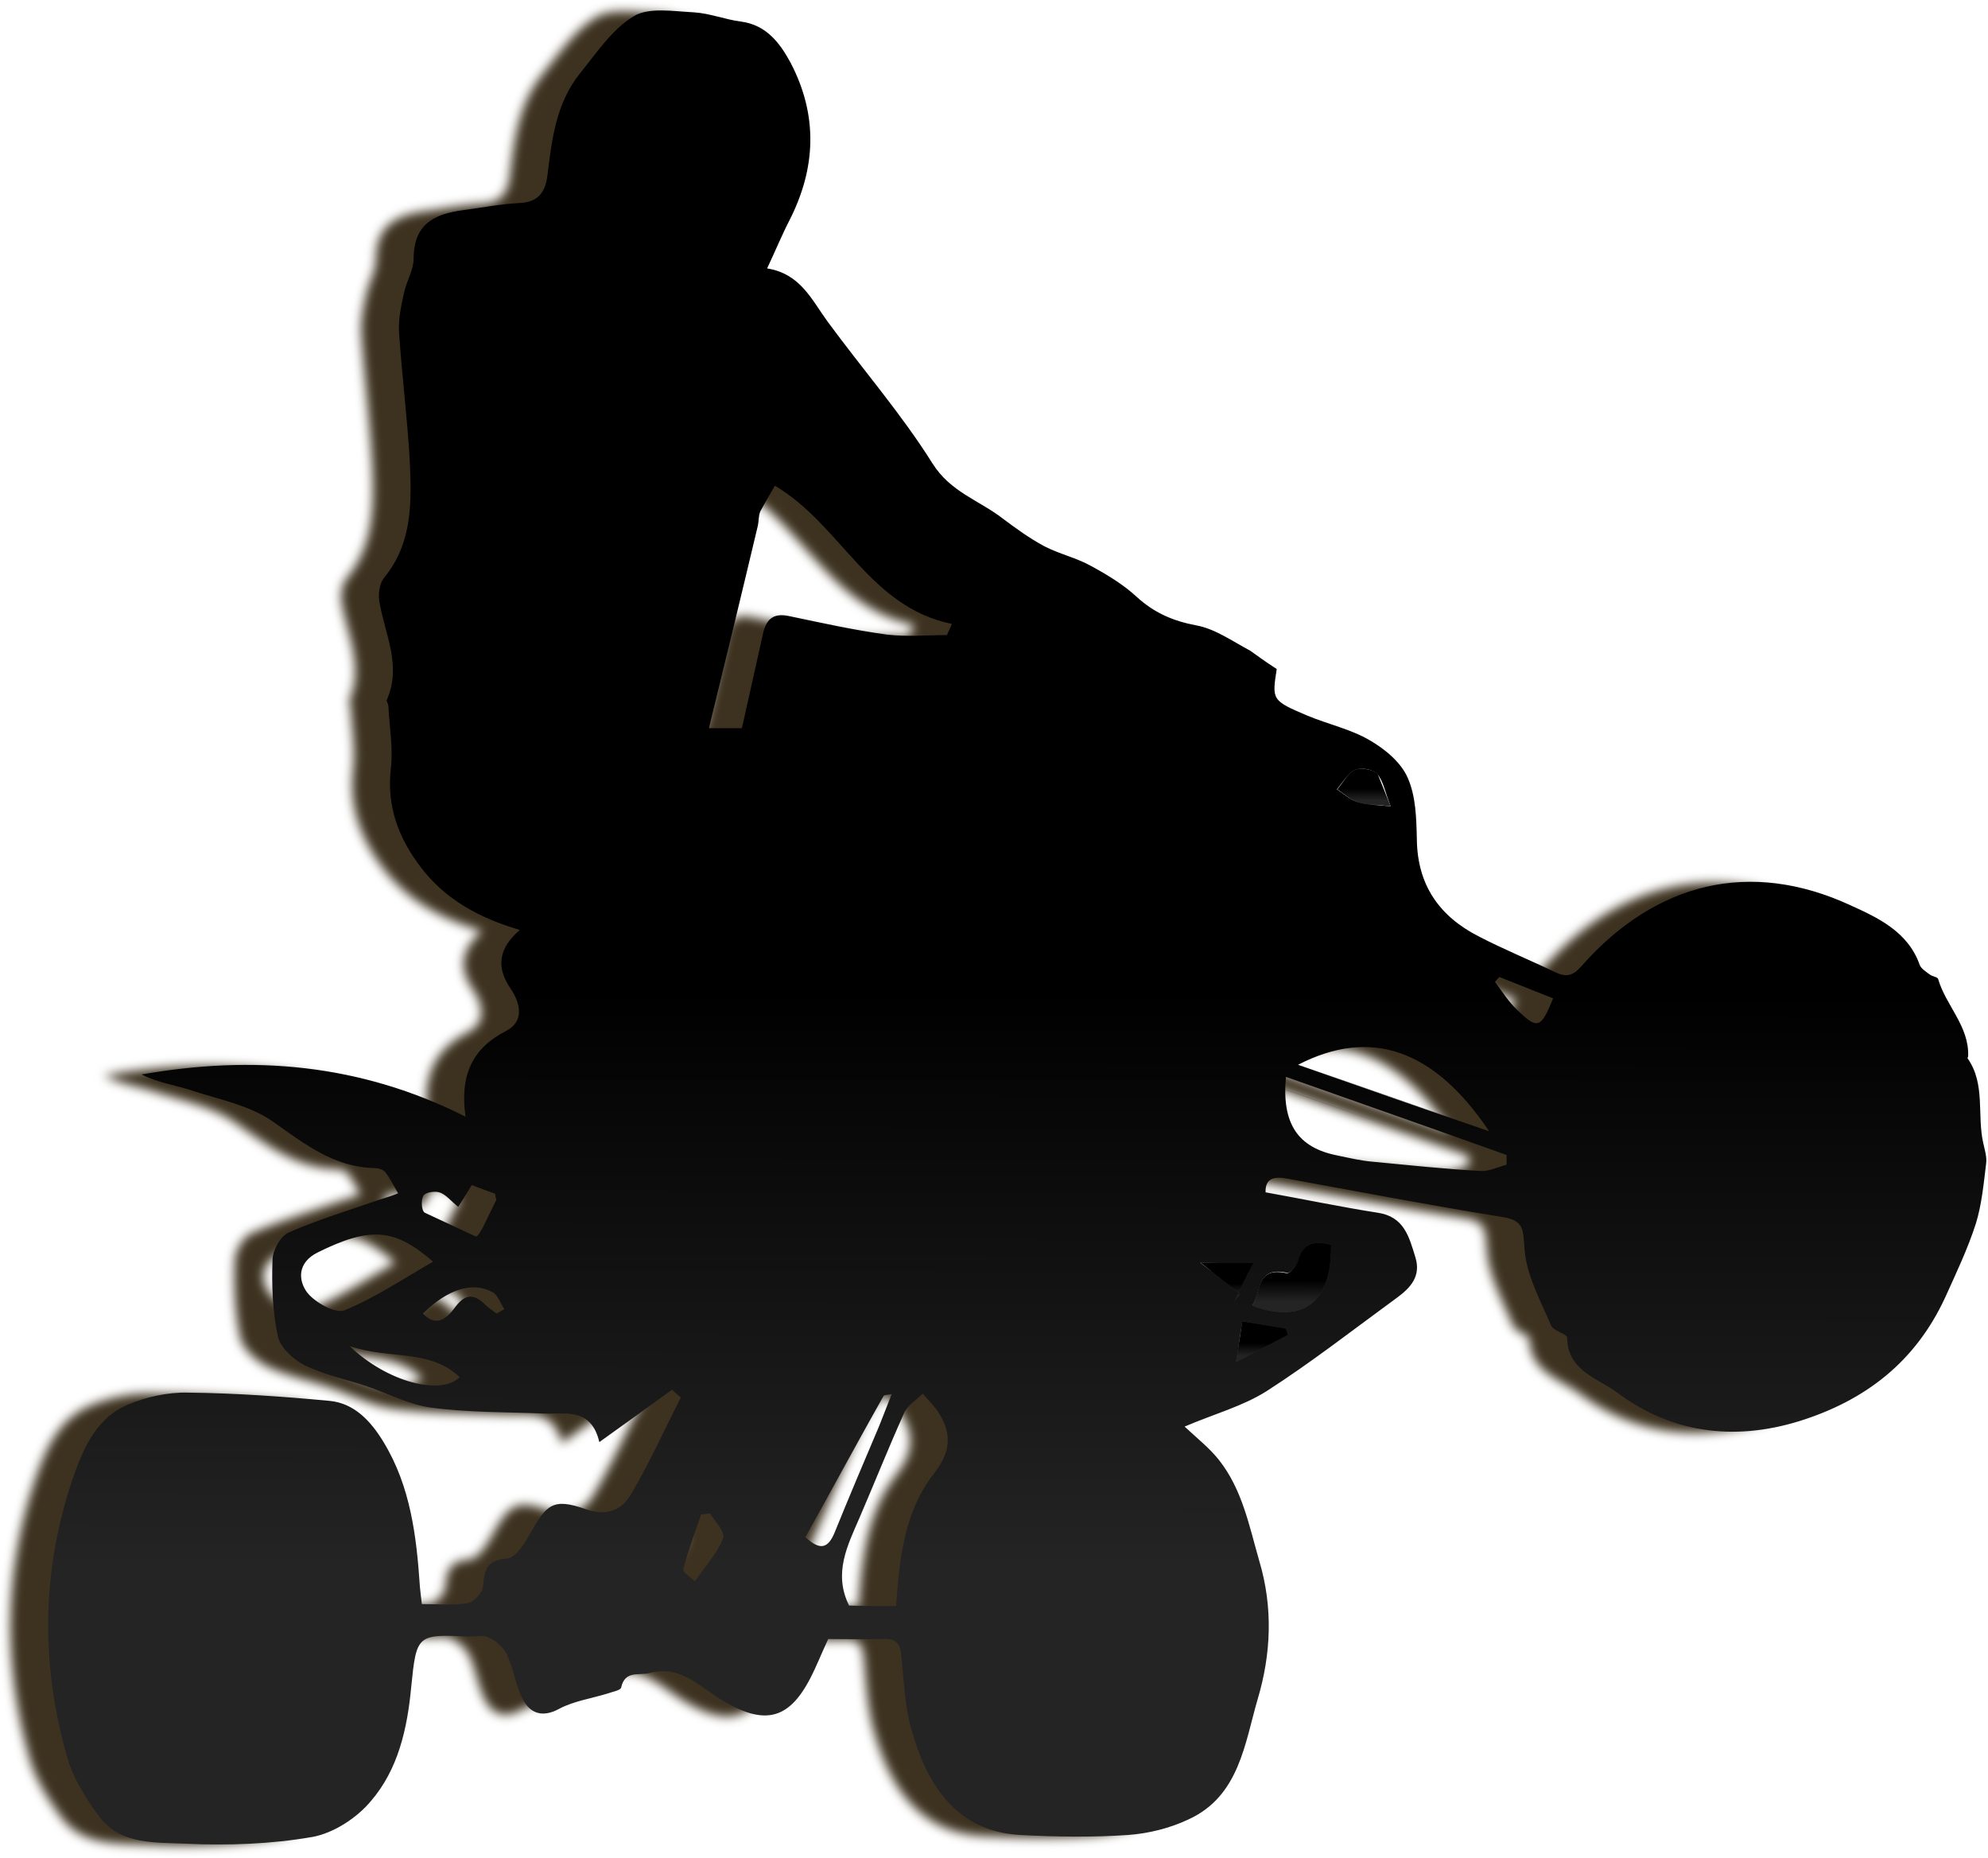
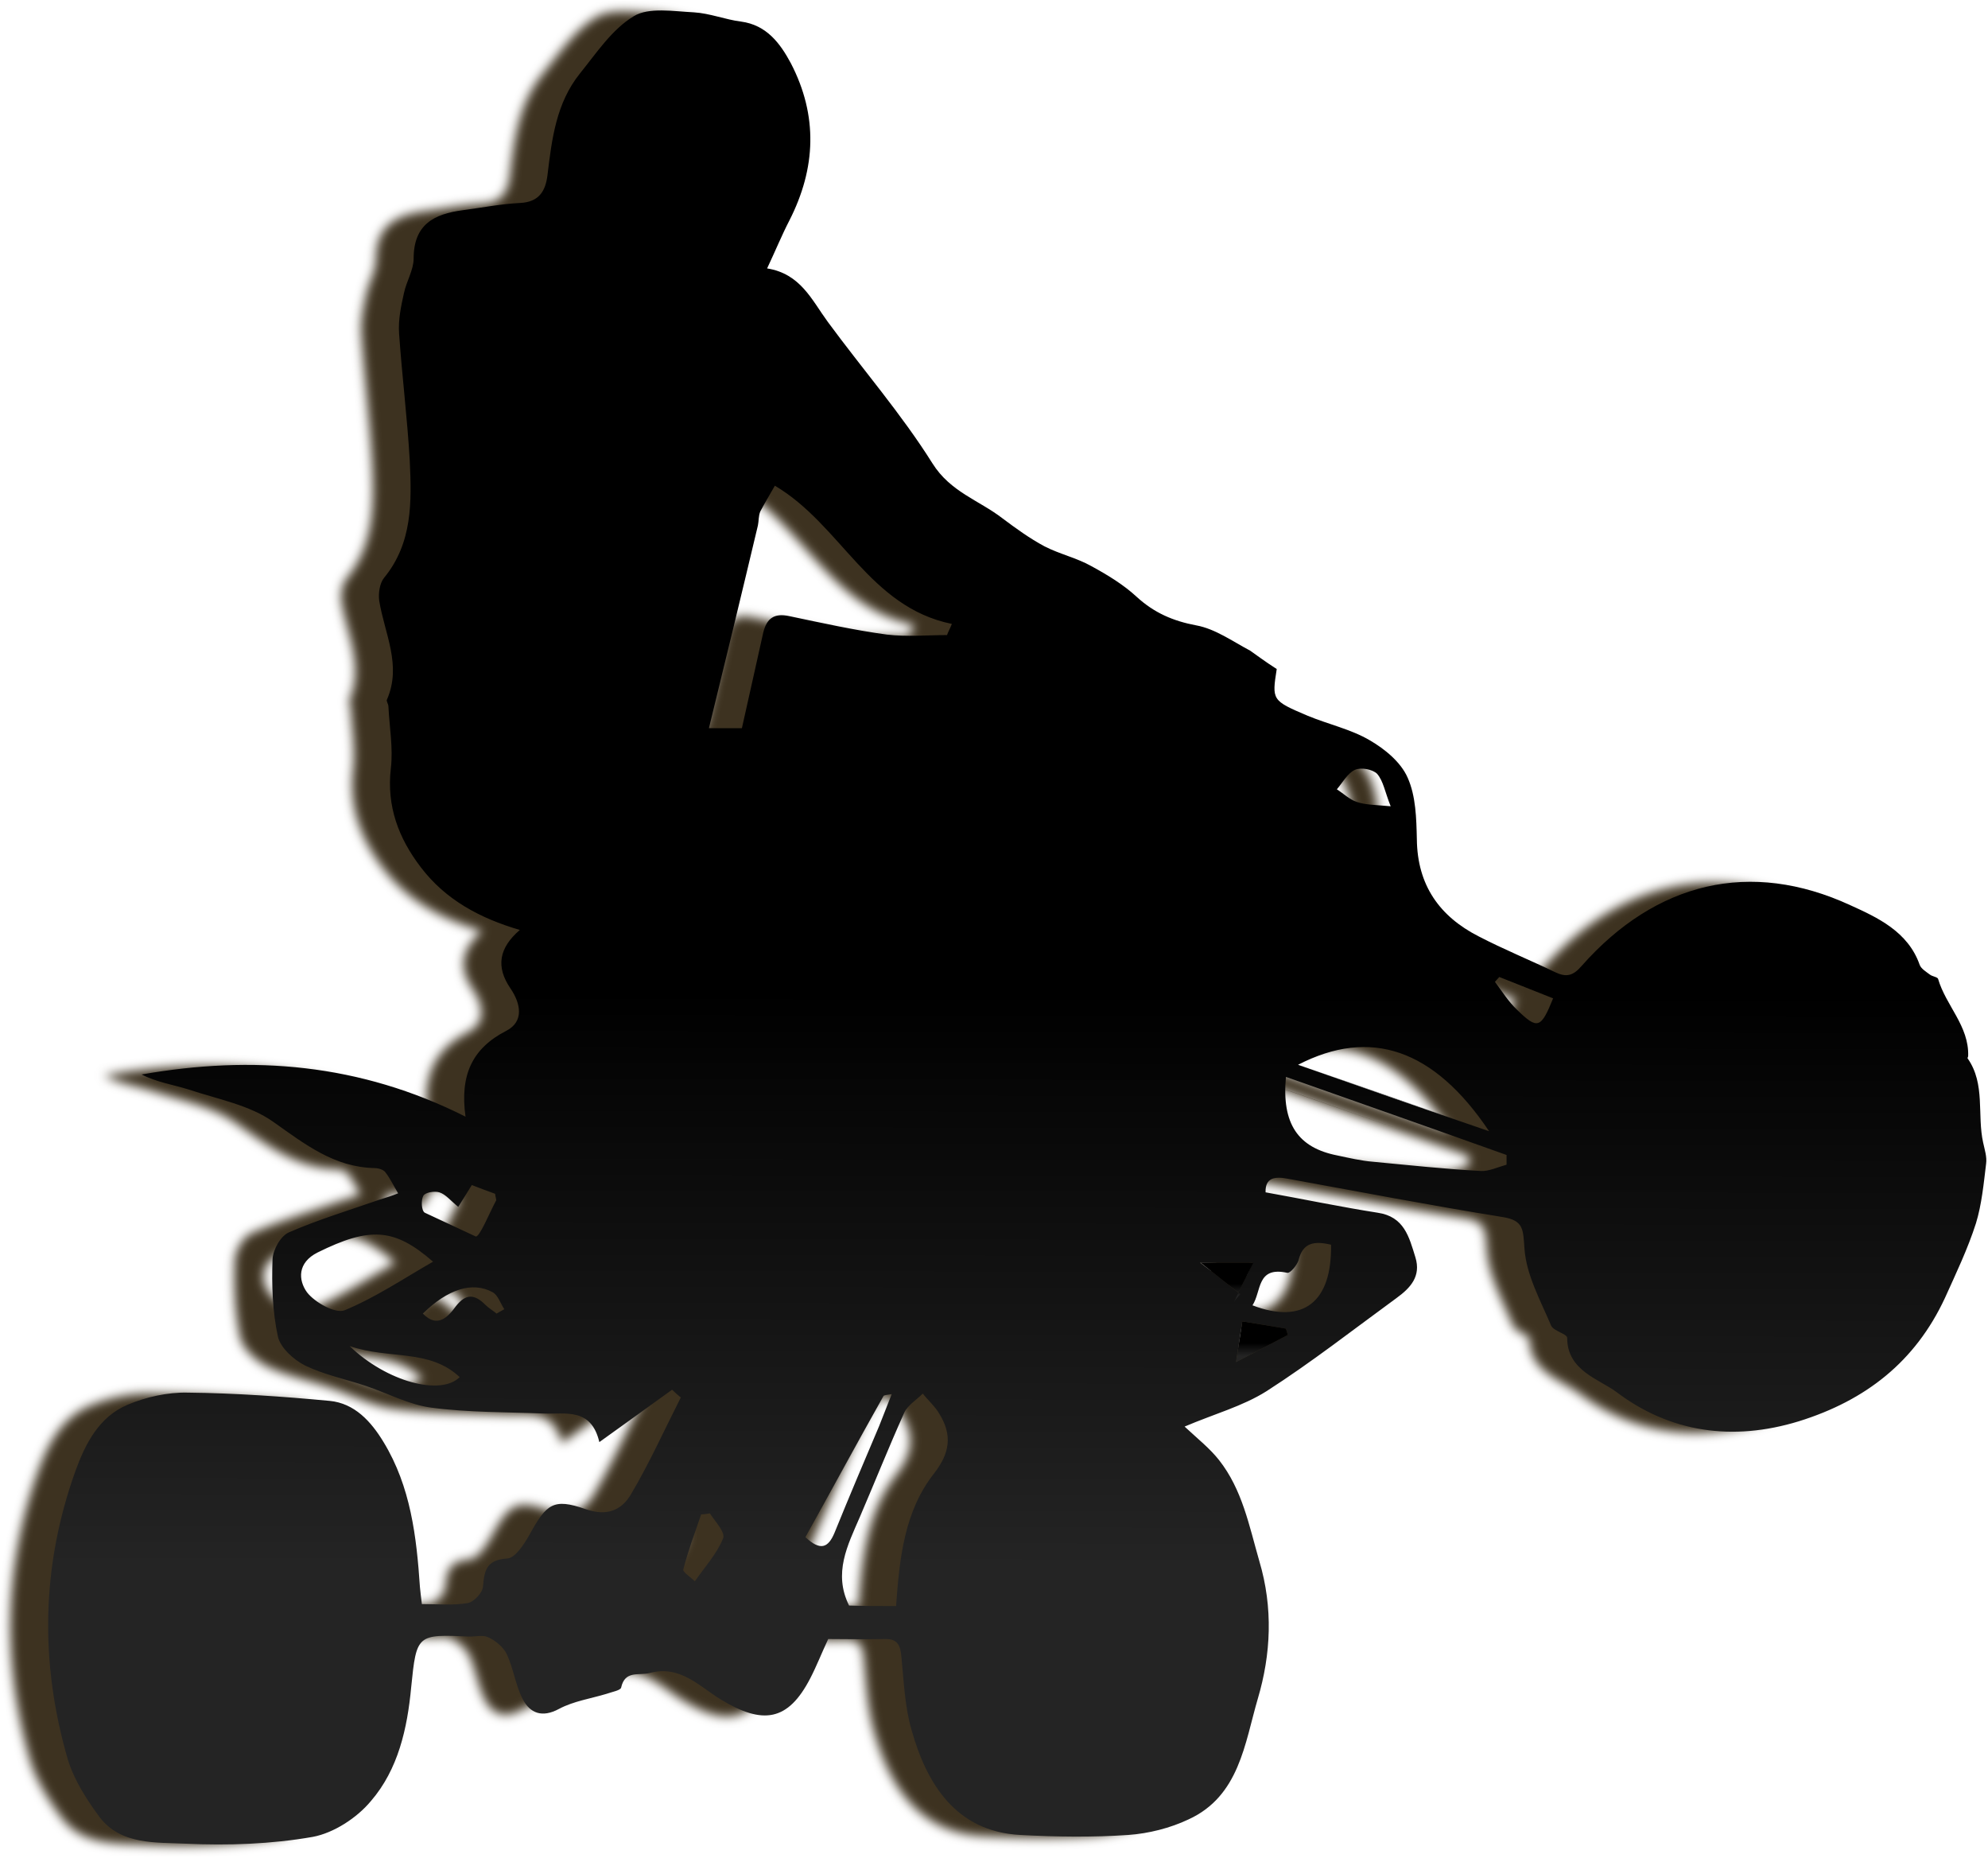
<svg xmlns="http://www.w3.org/2000/svg" width="760" height="710" viewBox="0 0 760 710" fill="none">
  <g filter="url(#filter0_f)">
    <path d="M473.674 256.101C471.82 267.964 471.82 268.15 485.352 273.896C493.323 277.233 502.035 279.086 509.265 283.35C515.011 286.687 521.128 291.692 523.724 297.623C526.875 304.667 527.06 313.194 527.246 321.165C527.431 338.775 535.958 350.639 550.787 358.239C560.426 363.244 570.436 367.322 580.075 371.956C584.339 373.995 586.934 373.439 590.271 369.546C618.632 337.477 654.779 328.765 692.965 346.375C703.16 351.009 715.023 356.385 719.472 369.175C720.028 370.658 721.882 371.771 723.365 372.883C724.292 373.624 726.331 373.81 726.516 374.551C729.482 384.746 738.38 392.532 738.009 404.025C738.009 404.395 737.638 404.766 737.824 404.951C744.682 414.776 741.346 426.454 743.755 437.206C744.312 439.801 745.238 442.581 744.868 445.176C743.941 452.776 743.199 460.747 740.975 467.977C737.824 477.801 733.375 487.07 729.111 496.523C717.804 520.807 698.896 535.636 673.316 543.607C647.92 551.392 624.008 547.87 603.617 532.485C596.944 527.48 584.71 524.328 584.71 511.723C584.71 510.241 579.519 509.128 578.593 507.089C574.514 497.45 569.139 487.811 568.397 477.801C567.841 470.386 568.212 466.864 560.056 465.567C532.621 461.118 505.372 455.928 477.938 450.923C473.118 449.996 469.225 450.367 469.411 456.113C483.869 458.708 497.957 461.674 512.231 463.899C522.426 465.381 524.28 473.167 526.689 480.952C528.914 488.182 524.836 492.631 519.46 496.523C502.962 508.572 486.835 521.177 469.781 532.114C460.698 537.86 449.762 540.826 438.454 545.646C443.645 550.465 448.093 553.987 451.615 558.436C460.513 569.744 463.108 583.461 467.001 596.993C472.377 614.974 471.45 632.769 466.445 649.637C461.44 666.691 459.401 686.896 439.937 695.794C432.893 699.131 424.737 701.17 416.952 701.726C403.234 702.653 389.332 702.467 375.614 701.726C350.96 700.428 339.838 682.077 334.092 661.686C331.497 652.789 331.126 643.15 330.199 633.696C329.828 629.247 328.716 626.652 323.711 626.837C316.297 627.022 308.882 626.837 302.209 626.837C299.614 632.398 297.76 637.218 295.35 641.852C286.823 658.35 277.184 659.647 261.242 650.008C253.271 645.189 245.671 636.662 233.993 639.813C229.73 640.925 224.539 638.701 223.056 645.374C222.871 646.486 219.534 647.042 217.495 647.784C211.378 649.637 204.89 650.564 199.329 653.53C192.841 657.052 188.207 655.198 185.427 649.823C182.646 644.447 181.905 638.145 179.31 632.583C178.012 629.988 175.231 627.579 172.451 626.281C170.412 625.169 167.631 625.91 165.222 625.91C145.016 624.983 144.831 624.983 142.792 645.189C141.309 661.13 137.787 676.701 127.407 688.75C122.031 695.238 113.133 700.984 105.162 702.467C89.221 705.248 72.723 705.804 56.596 705.062C45.288 704.506 31.942 705.619 23.786 695.053C18.781 688.379 13.961 680.779 11.551 672.994C0.8 636.105 1.356 599.217 14.332 562.885C18.225 552.134 23.415 541.939 34.352 537.304C41.396 534.338 49.737 532.485 57.337 532.67C75.503 532.855 93.669 534.153 111.65 535.821C121.104 536.748 127.407 543.607 132.226 551.578C142.607 568.631 144.831 587.724 146.129 607.003C146.314 608.856 146.499 610.525 146.87 613.491C152.802 613.491 158.734 614.047 164.295 613.12C166.705 612.749 170.041 609.227 170.227 606.817C170.783 600.515 171.524 596.622 179.495 596.066C182.646 595.881 186.168 590.32 188.207 586.612C194.51 575.305 197.105 572.895 209.339 577.158C217.681 580.124 223.242 577.529 226.764 571.597C233.808 559.734 239.554 546.943 245.857 534.524C244.745 533.597 243.632 532.67 242.52 531.558C233.622 538.046 224.725 544.348 214.715 551.578C211.564 538.231 201.739 541.012 193.212 540.641C178.939 540.085 164.666 540.27 150.578 538.417C141.865 537.304 133.709 532.855 125.367 530.075C117.582 527.48 109.426 525.811 102.196 522.289C97.748 520.065 92.743 515.431 91.816 511.167C89.777 501.714 89.406 491.518 89.777 481.694C89.962 477.987 92.928 472.611 96.265 471.313C107.387 466.494 119.065 462.972 130.743 458.894C133.153 458.152 135.563 457.411 137.787 456.484C136.119 453.703 134.821 450.923 132.968 448.513C132.226 447.401 130.187 446.845 128.704 446.845C113.319 446.474 102.196 437.762 90.147 429.235C81.064 422.747 68.83 420.522 57.708 416.815C51.776 414.961 45.474 414.035 39.727 411.069C81.991 403.654 123.143 406.805 163.553 427.196C161.329 411.254 166.148 401.059 179.124 394.385C185.983 390.863 184.685 384.005 180.793 378.258C175.046 369.917 176.344 362.688 184.315 355.829C169.114 351.38 155.953 344.336 146.499 331.916C137.973 320.794 133.338 308.56 135.007 294.101C135.933 286.316 134.451 278.16 134.08 270.374C134.08 269.447 133.153 268.335 133.524 267.779C139.27 254.618 132.597 242.569 130.558 229.964C130.187 227.183 130.743 223.291 132.411 221.252C143.348 207.905 142.977 192.149 142.236 176.393C141.309 160.266 139.27 143.953 138.158 127.826C137.787 122.636 138.899 117.446 140.012 112.441C140.938 107.992 143.719 103.543 143.719 99.279C143.719 86.118 151.504 82.226 162.441 80.743C169.67 79.816 177.085 78.333 184.5 77.962C191.729 77.591 194.139 73.328 194.881 67.396C196.549 53.493 198.217 39.776 207.3 28.469C213.603 20.683 219.534 11.6 227.876 6.595C233.622 3.073 243.076 4.742 250.862 5.112C256.979 5.483 262.911 7.893 268.842 8.634C278.667 9.932 283.857 16.976 287.935 24.576C298.316 44.596 297.574 64.616 287.379 84.635C284.413 90.382 282.004 96.314 278.852 102.987C291.643 105.026 295.906 115.036 302.023 123.377C315.37 141.543 330.199 158.597 342.063 177.505C348.921 188.441 359.858 191.593 368.756 198.451C373.946 202.344 379.322 206.237 384.883 209.203C390.629 212.169 397.302 213.652 402.864 216.803C408.981 220.139 415.098 223.847 420.103 228.481C426.776 234.598 434.005 237.749 442.903 239.418C450.132 240.715 456.806 245.535 463.479 249.057C465.889 250.725 469.04 253.135 473.674 256.101ZM281.818 186.032C280.15 188.998 278.111 192.334 276.257 195.856C275.516 197.525 275.701 199.564 275.33 201.232C269.213 226.998 262.911 252.95 256.608 278.716C260.13 278.716 264.95 278.716 269.213 278.716C271.994 266.111 274.774 254.062 277.369 242.198C278.667 236.823 281.447 234.598 287.379 235.896C299.799 238.491 312.219 241.271 324.638 242.94C332.238 243.867 339.838 243.125 347.624 243.125C348.18 241.642 348.921 240.345 349.478 238.862C317.78 232.374 307.214 201.047 281.818 186.032ZM328.16 614.232C329.458 595.881 331.311 578.085 342.619 563.627C348.736 555.841 349.663 548.982 344.843 541.012C343.175 538.046 340.58 535.821 338.355 533.041C335.946 535.451 332.609 537.49 331.311 540.27C325.38 553.431 320.004 566.963 314.258 580.31C309.623 591.061 304.062 601.627 310.179 614.047C315.37 614.232 321.302 614.232 328.16 614.232ZM561.539 445.547C561.539 444.249 561.539 443.137 561.539 441.84C533.548 431.83 505.557 422.005 477.196 411.995C475.528 429.976 481.83 439.059 496.845 442.025C501.294 442.952 505.928 444.064 510.562 444.435C524.28 445.732 537.997 447.215 551.714 447.957C554.68 448.142 558.202 446.474 561.539 445.547ZM151.134 482.621C136.304 469.645 126.85 469.274 107.016 479.099C99.231 482.991 99.601 489.665 102.938 494.299C105.904 498.192 113.875 502.64 117.397 501.158C129.075 496.338 139.826 489.109 151.134 482.621ZM481.83 407.361C506.67 416.074 529.47 424.044 554.865 432.757C533.733 401.244 509.45 393.088 481.83 407.361ZM494.435 476.133C488.133 474.65 483.684 475.206 482.016 482.065C481.46 483.918 478.864 487.07 477.752 486.884C465.889 484.289 467.928 493.928 464.406 499.304C483.869 506.719 494.806 498.006 494.435 476.133ZM293.496 587.91C299.243 593.285 302.209 591.988 304.618 586.241C310.179 572.524 315.926 558.992 321.672 545.461C323.155 541.753 324.638 537.86 326.492 533.226C324.453 533.597 323.526 533.597 323.341 533.968C313.331 551.763 303.692 569.558 293.496 587.91ZM167.446 472.982C168.929 473.352 172.636 464.084 175.231 459.264C175.417 458.894 175.046 458.152 174.861 456.669C172.266 455.742 169.3 454.63 165.963 453.333C164.295 456.113 162.812 458.337 160.773 461.674C157.807 459.264 155.953 456.855 153.543 456.113C151.69 455.557 148.168 456.113 147.426 457.411C146.499 459.079 146.685 463.157 147.982 463.899L167.446 472.982ZM119.25 514.875C133.524 528.592 154.1 533.968 161.329 526.738C149.651 515.802 134.451 520.065 119.25 514.875ZM256.979 578.827C255.867 579.012 254.754 579.197 253.642 579.197C251.232 586.241 248.637 593.1 246.784 600.329C246.598 601.256 249.749 603.295 251.232 604.778C254.94 599.403 259.574 594.398 261.984 588.466C263.096 586.241 259.018 581.978 256.979 578.827ZM517.236 308.56C515.011 302.999 514.455 298.921 512.045 296.14C510.377 294.472 505.928 293.545 503.518 294.657C500.738 295.955 498.884 299.477 496.66 302.072C499.255 303.74 501.479 305.965 504.26 306.892C507.411 308.004 510.933 308.004 517.236 308.56ZM579.334 381.966C572.475 379.185 565.617 376.59 558.758 373.81C558.202 374.366 557.646 375.107 557.09 375.663C559.87 379.371 562.28 383.263 565.617 386.415C573.402 394.015 574.7 393.459 579.334 381.966ZM459.772 495.04C458.845 495.967 458.103 497.079 457.176 498.006C459.586 493.187 461.996 488.367 464.591 482.991C456.991 482.991 450.318 482.991 444.386 482.991C449.947 487.07 454.767 491.148 459.772 495.04ZM175.417 502.455C176.344 501.899 177.456 501.343 178.383 500.787C176.9 498.562 175.973 495.411 173.934 494.299C166.148 490.035 156.695 493.187 147.241 502.455C152.802 508.201 156.88 503.753 159.846 499.675C163.739 494.67 167.075 495.04 171.153 499.118C172.451 500.416 174.119 501.343 175.417 502.455ZM458.103 520.992C465.889 516.914 472.006 513.763 477.938 510.611C477.752 509.87 477.382 508.943 477.196 508.202C471.82 507.275 466.259 506.348 460.513 505.421C459.772 510.241 459.215 514.133 458.103 520.992Z" fill="#3D3220" />
  </g>
  <path d="M538.182 432.757C512.787 423.859 489.987 415.888 465.147 407.361L538.182 432.757Z" fill="#3D3220" />
  <path d="M477.752 476.133C478.123 498.006 467.186 506.719 447.537 499.489C451.059 493.928 449.205 484.289 460.884 487.07C461.996 487.255 464.591 484.104 465.147 482.25C467.001 475.206 471.45 474.65 477.752 476.133Z" fill="#3D3220" />
  <path d="M500.553 308.56C494.25 307.819 490.913 308.004 487.762 306.892C484.982 305.965 482.572 303.74 480.162 302.072C482.387 299.477 484.24 295.955 487.021 294.657C489.245 293.731 493.879 294.472 495.548 296.14" fill="#3D3220" />
  <path d="M443.089 495.04C438.084 491.148 433.264 487.255 427.888 482.991C433.82 482.991 440.679 482.991 448.094 482.991C445.313 488.367 442.903 493.187 440.679 498.006C441.42 496.894 442.162 495.967 443.089 495.04Z" fill="#3D3220" />
  <path d="M441.42 520.992C442.532 514.133 443.088 510.24 443.83 505.421C449.576 506.348 454.952 507.275 460.513 508.201C460.698 508.943 461.069 509.87 461.254 510.611C455.323 513.762 449.205 516.914 441.42 520.992Z" fill="#3D3220" />
  <path d="M488.084 255.708C486.231 267.571 486.231 267.756 499.762 273.503C507.733 276.84 516.446 278.693 523.675 282.957C529.421 286.293 535.539 291.298 538.134 297.23C541.285 304.274 541.47 312.801 541.656 320.772C541.841 338.382 550.368 350.245 565.197 357.845C574.837 362.85 584.846 366.928 594.486 371.563C598.749 373.602 601.344 373.046 604.681 369.153C633.042 337.084 669.189 328.372 707.375 345.982C717.57 350.616 729.434 355.992 733.882 368.782C734.439 370.265 736.292 371.377 737.775 372.489C738.702 373.231 740.741 373.416 740.926 374.158C743.892 384.353 752.79 392.138 752.419 403.631C752.419 404.002 752.049 404.373 752.234 404.558C759.093 414.383 755.756 426.061 758.166 436.812C758.722 439.407 759.649 442.188 759.278 444.783C758.351 452.383 757.609 460.354 755.385 467.583C752.234 477.408 747.785 486.676 743.522 496.13C732.214 520.413 713.307 535.243 687.726 543.214C662.33 550.999 638.418 547.477 618.027 532.091C611.354 527.086 599.12 523.935 599.12 511.33C599.12 509.847 593.93 508.735 593.003 506.696C588.925 497.057 583.549 487.418 582.807 477.408C582.251 469.993 582.622 466.471 574.466 465.174C547.031 460.725 519.782 455.534 492.348 450.529C487.528 449.603 483.635 449.973 483.821 455.72C498.28 458.315 512.368 461.281 526.641 463.505C536.836 464.988 538.69 472.774 541.1 480.559C543.324 487.788 539.246 492.237 533.87 496.13C517.372 508.179 501.245 520.784 484.192 531.721C475.109 537.467 464.172 540.433 452.864 545.253C458.055 550.072 462.504 553.594 466.026 558.043C474.923 569.35 477.518 583.068 481.411 596.599C486.787 614.58 485.86 632.376 480.855 649.244C475.85 666.298 473.811 686.503 454.347 695.401C447.303 698.737 439.147 700.776 431.362 701.333C417.644 702.259 403.742 702.074 390.025 701.333C365.371 700.035 354.249 681.683 348.502 661.293C345.907 652.395 345.536 642.756 344.609 633.302C344.239 628.854 343.126 626.258 338.122 626.444C330.707 626.629 323.292 626.444 316.619 626.444C314.024 632.005 312.17 636.824 309.76 641.459C301.233 657.956 291.594 659.254 275.652 649.615C267.682 644.795 260.082 636.268 248.403 639.42C244.14 640.532 238.95 638.307 237.467 644.981C237.281 646.093 233.945 646.649 231.906 647.39C225.788 649.244 219.301 650.171 213.74 653.137C207.252 656.659 202.617 654.805 199.837 649.429C197.056 644.054 196.315 637.751 193.72 632.19C192.422 629.595 189.642 627.185 186.861 625.888C184.822 624.776 182.042 625.517 179.632 625.517C159.427 624.59 159.241 624.59 157.202 644.795C155.719 660.737 152.197 676.308 141.817 688.357C136.441 694.845 127.543 700.591 119.573 702.074C103.631 704.854 87.133 705.411 71.006 704.669C59.699 704.113 46.352 705.225 38.196 694.659C33.191 687.986 28.371 680.386 25.962 672.6C15.21 635.712 15.766 598.824 28.742 562.492C32.635 551.74 37.825 541.545 48.762 536.911C55.806 533.945 64.147 532.091 71.748 532.277C89.914 532.462 108.08 533.76 126.06 535.428C135.514 536.355 141.817 543.214 146.636 551.184C157.017 568.238 159.241 587.331 160.539 606.609C160.724 608.463 160.91 610.131 161.28 613.097C167.212 613.097 173.144 613.653 178.705 612.727C181.115 612.356 184.451 608.834 184.637 606.424C185.193 600.122 185.934 596.229 193.905 595.673C197.056 595.487 200.578 589.926 202.617 586.219C208.92 574.911 211.515 572.502 223.749 576.765C232.091 579.731 237.652 577.136 241.174 571.204C248.218 559.341 253.964 546.55 260.267 534.13C259.155 533.204 258.042 532.277 256.93 531.165C248.033 537.652 239.135 543.955 229.125 551.184C225.974 537.838 216.149 540.618 207.622 540.248C193.349 539.692 179.076 539.877 164.988 538.023C156.275 536.911 148.119 532.462 139.778 529.682C131.992 527.086 123.836 525.418 116.607 521.896C112.158 519.672 107.153 515.038 106.226 510.774C104.187 501.32 103.816 491.125 104.187 481.301C104.372 477.593 107.338 472.218 110.675 470.92C121.797 466.1 133.475 462.578 145.153 458.5C147.563 457.759 149.973 457.017 152.197 456.09C150.529 453.31 149.231 450.529 147.378 448.12C146.636 447.007 144.597 446.451 143.114 446.451C127.729 446.081 116.607 437.368 104.558 428.841C95.475 422.353 83.24 420.129 72.118 416.422C66.186 414.568 59.884 413.641 54.138 410.675C96.401 403.261 137.553 406.412 177.963 426.802C175.739 410.861 180.559 400.665 193.534 393.992C200.393 390.47 199.095 383.612 195.203 377.865C189.456 369.524 190.754 362.294 198.725 355.436C183.525 350.987 170.363 343.943 160.91 331.523C152.383 320.401 147.748 308.167 149.417 293.708C150.344 285.923 148.861 277.766 148.49 269.981C148.49 269.054 147.563 267.942 147.934 267.386C153.68 254.225 147.007 242.176 144.968 229.571C144.597 226.79 145.153 222.897 146.822 220.858C157.758 207.512 157.388 191.756 156.646 175.999C155.719 159.872 153.68 143.56 152.568 127.433C152.197 122.243 153.309 117.052 154.422 112.047C155.349 107.598 158.129 103.15 158.129 98.886C158.129 85.725 165.915 81.832 176.851 80.349C184.081 79.422 191.495 77.939 198.91 77.569C206.139 77.198 208.549 72.935 209.291 67.003C210.959 53.1 212.627 39.383 221.71 28.076C228.013 20.29 233.945 11.207 242.286 6.202C248.033 2.68 257.486 4.348 265.272 4.719C271.389 5.09 277.321 7.5 283.253 8.241C293.077 9.539 298.267 16.583 302.345 24.183C312.726 44.203 311.985 64.222 301.789 84.242C298.823 89.989 296.414 95.92 293.262 102.593C306.053 104.633 310.316 114.642 316.433 122.984C329.78 141.15 344.609 158.204 356.473 177.111C363.332 188.048 374.268 191.199 383.166 198.058C388.356 201.951 393.732 205.844 399.293 208.809C405.039 211.775 411.713 213.258 417.274 216.41C423.391 219.746 429.508 223.453 434.513 228.088C441.186 234.205 448.416 237.356 457.313 239.024C464.543 240.322 471.216 245.142 477.889 248.664C480.299 250.332 483.45 252.742 488.084 255.708ZM296.228 185.638C294.56 188.604 292.521 191.941 290.667 195.463C289.926 197.131 290.111 199.17 289.74 200.839C283.623 226.605 277.321 252.556 271.018 278.322C274.54 278.322 279.36 278.322 283.623 278.322C286.404 265.717 289.184 253.668 291.779 241.805C293.077 236.429 295.858 234.205 301.789 235.502C314.209 238.098 326.629 240.878 339.048 242.546C346.648 243.473 354.249 242.732 362.034 242.732C362.59 241.249 363.332 239.951 363.888 238.468C332.19 231.98 321.624 200.653 296.228 185.638ZM342.57 613.839C343.868 595.487 345.722 577.692 357.029 563.233C363.146 555.448 364.073 548.589 359.254 540.618C357.585 537.652 354.99 535.428 352.766 532.648C350.356 535.057 347.019 537.096 345.722 539.877C339.79 553.038 334.414 566.57 328.668 579.916C324.034 590.668 318.472 601.234 324.59 613.653C329.78 613.839 335.712 613.839 342.57 613.839ZM575.949 445.154C575.949 443.856 575.949 442.744 575.949 441.446C547.958 431.437 519.968 421.612 491.606 411.602C489.938 429.583 496.241 438.666 511.255 441.632C515.704 442.559 520.338 443.671 524.973 444.042C538.69 445.339 552.407 446.822 566.124 447.564C569.09 447.749 572.612 446.081 575.949 445.154ZM165.544 482.227C150.714 469.252 141.261 468.881 121.426 478.705C113.641 482.598 114.011 489.271 117.348 493.906C120.314 497.798 128.285 502.247 131.807 500.764C143.485 495.945 154.236 488.715 165.544 482.227ZM496.241 406.968C521.08 415.68 543.88 423.651 569.276 432.363C548.144 400.851 523.86 392.695 496.241 406.968ZM508.846 475.74C502.543 474.257 498.094 474.813 496.426 481.671C495.87 483.525 493.275 486.676 492.162 486.491C480.299 483.896 482.338 493.535 478.816 498.911C498.28 506.325 509.216 497.613 508.846 475.74ZM307.906 587.516C313.653 592.892 316.619 591.595 319.029 585.848C324.59 572.131 330.336 558.599 336.082 545.067C337.565 541.36 339.048 537.467 340.902 532.833C338.863 533.204 337.936 533.204 337.751 533.574C327.741 551.37 318.102 569.165 307.906 587.516ZM181.856 472.588C183.339 472.959 187.046 463.691 189.642 458.871C189.827 458.5 189.456 457.759 189.271 456.276C186.676 455.349 183.71 454.237 180.373 452.939C178.705 455.72 177.222 457.944 175.183 461.281C172.217 458.871 170.363 456.461 167.954 455.72C166.1 455.164 162.578 455.72 161.836 457.017C160.91 458.686 161.095 462.764 162.393 463.505L181.856 472.588ZM133.66 514.481C147.934 528.199 168.51 533.574 175.739 526.345C164.061 515.408 148.861 519.672 133.66 514.481ZM271.389 578.433C270.277 578.619 269.165 578.804 268.052 578.804C265.643 585.848 263.047 592.707 261.194 599.936C261.008 600.863 264.16 602.902 265.643 604.385C269.35 599.009 273.984 594.004 276.394 588.073C277.506 585.848 273.428 581.585 271.389 578.433ZM531.646 308.167C529.421 302.606 528.865 298.528 526.455 295.747C524.787 294.079 520.338 293.152 517.929 294.264C515.148 295.562 513.294 299.084 511.07 301.679C513.665 303.347 515.89 305.572 518.67 306.498C521.821 307.611 525.343 307.611 531.646 308.167ZM593.744 381.572C586.885 378.792 580.027 376.197 573.168 373.416C572.612 373.972 572.056 374.714 571.5 375.27C574.281 378.977 576.69 382.87 580.027 386.021C587.812 393.621 589.11 393.065 593.744 381.572ZM474.182 494.647C473.255 495.574 472.513 496.686 471.587 497.613C473.996 492.793 476.406 487.974 479.001 482.598C471.401 482.598 464.728 482.598 458.796 482.598C464.357 486.676 469.177 490.754 474.182 494.647ZM189.827 502.062C190.754 501.506 191.866 500.95 192.793 500.393C191.31 498.169 190.383 495.018 188.344 493.906C180.559 489.642 171.105 492.793 161.651 502.062C167.212 507.808 171.29 503.359 174.256 499.281C178.149 494.276 181.485 494.647 185.564 498.725C186.861 500.023 188.529 500.95 189.827 502.062ZM472.513 520.599C480.299 516.52 486.416 513.369 492.348 510.218C492.162 509.476 491.792 508.55 491.606 507.808C486.231 506.881 480.67 505.954 474.923 505.028C474.182 509.847 473.626 513.74 472.513 520.599Z" fill="url(#paint0_linear)" />
  <path d="M569.276 432.363C543.88 423.466 521.08 415.495 496.241 406.968L569.276 432.363Z" fill="url(#paint1_linear)" />
-   <path d="M508.846 475.739C509.216 497.613 498.28 506.325 478.631 499.096C482.153 493.535 480.299 483.896 491.977 486.676C493.089 486.862 495.684 483.71 496.241 481.857C498.094 474.813 502.543 474.257 508.846 475.739Z" fill="url(#paint2_linear)" />
-   <path d="M531.646 308.167C525.343 307.425 522.006 307.611 518.855 306.498C516.075 305.572 513.665 303.347 511.255 301.679C513.48 299.084 515.333 295.562 518.114 294.264C520.338 293.337 524.972 294.079 526.641 295.747" fill="url(#paint3_linear)" />
+   <path d="M508.846 475.739C509.216 497.613 498.28 506.325 478.631 499.096C482.153 493.535 480.299 483.896 491.977 486.676C493.089 486.862 495.684 483.71 496.241 481.857C498.094 474.813 502.543 474.257 508.846 475.739Z" />
+   <path d="M531.646 308.167C525.343 307.425 522.006 307.611 518.855 306.498C516.075 305.572 513.665 303.347 511.255 301.679C513.48 299.084 515.333 295.562 518.114 294.264C520.338 293.337 524.972 294.079 526.641 295.747" />
  <path d="M474.182 494.647C469.177 490.754 464.357 486.862 458.981 482.598C464.913 482.598 471.772 482.598 479.187 482.598C476.406 487.974 473.996 492.793 471.772 497.613C472.513 496.501 473.255 495.574 474.182 494.647Z" fill="url(#paint4_linear)" />
  <path d="M472.513 520.598C473.626 513.74 474.182 509.847 474.923 505.028C480.67 505.954 486.045 506.881 491.606 507.808C491.792 508.55 492.162 509.476 492.348 510.218C486.416 513.369 480.299 516.52 472.513 520.598Z" fill="url(#paint5_linear)" />
  <defs>
    <filter id="filter0_f" x="0" y="0.393" width="748.953" height="708.968" filterUnits="userSpaceOnUse" color-interpolation-filters="sRGB">
      <feFlood flood-opacity="0" result="BackgroundImageFix" />
      <feBlend mode="normal" in="SourceGraphic" in2="BackgroundImageFix" result="shape" />
      <feGaussianBlur stdDeviation="2" result="effect1_foregroundBlur" />
    </filter>
    <linearGradient id="paint0_linear" x1="389.466" y1="379.05" x2="388.973" y2="704.968" gradientUnits="userSpaceOnUse">
      <stop />
      <stop offset="0.675" stop-color="#242424" />
    </linearGradient>
    <linearGradient id="paint1_linear" x1="532.815" y1="420.556" x2="532.809" y2="432.363" gradientUnits="userSpaceOnUse">
      <stop />
      <stop offset="0.675" stop-color="#242424" />
    </linearGradient>
    <linearGradient id="paint2_linear" x1="493.766" y1="489.259" x2="493.749" y2="501.588" gradientUnits="userSpaceOnUse">
      <stop />
      <stop offset="0.675" stop-color="#242424" />
    </linearGradient>
    <linearGradient id="paint3_linear" x1="521.466" y1="301.515" x2="521.459" y2="308.167" gradientUnits="userSpaceOnUse">
      <stop />
      <stop offset="0.675" stop-color="#242424" />
    </linearGradient>
    <linearGradient id="paint4_linear" x1="469.1" y1="490.632" x2="469.092" y2="497.613" gradientUnits="userSpaceOnUse">
      <stop />
      <stop offset="0.675" stop-color="#242424" />
    </linearGradient>
    <linearGradient id="paint5_linear" x1="482.446" y1="513.359" x2="482.437" y2="520.599" gradientUnits="userSpaceOnUse">
      <stop />
      <stop offset="0.675" stop-color="#242424" />
    </linearGradient>
  </defs>
</svg>
